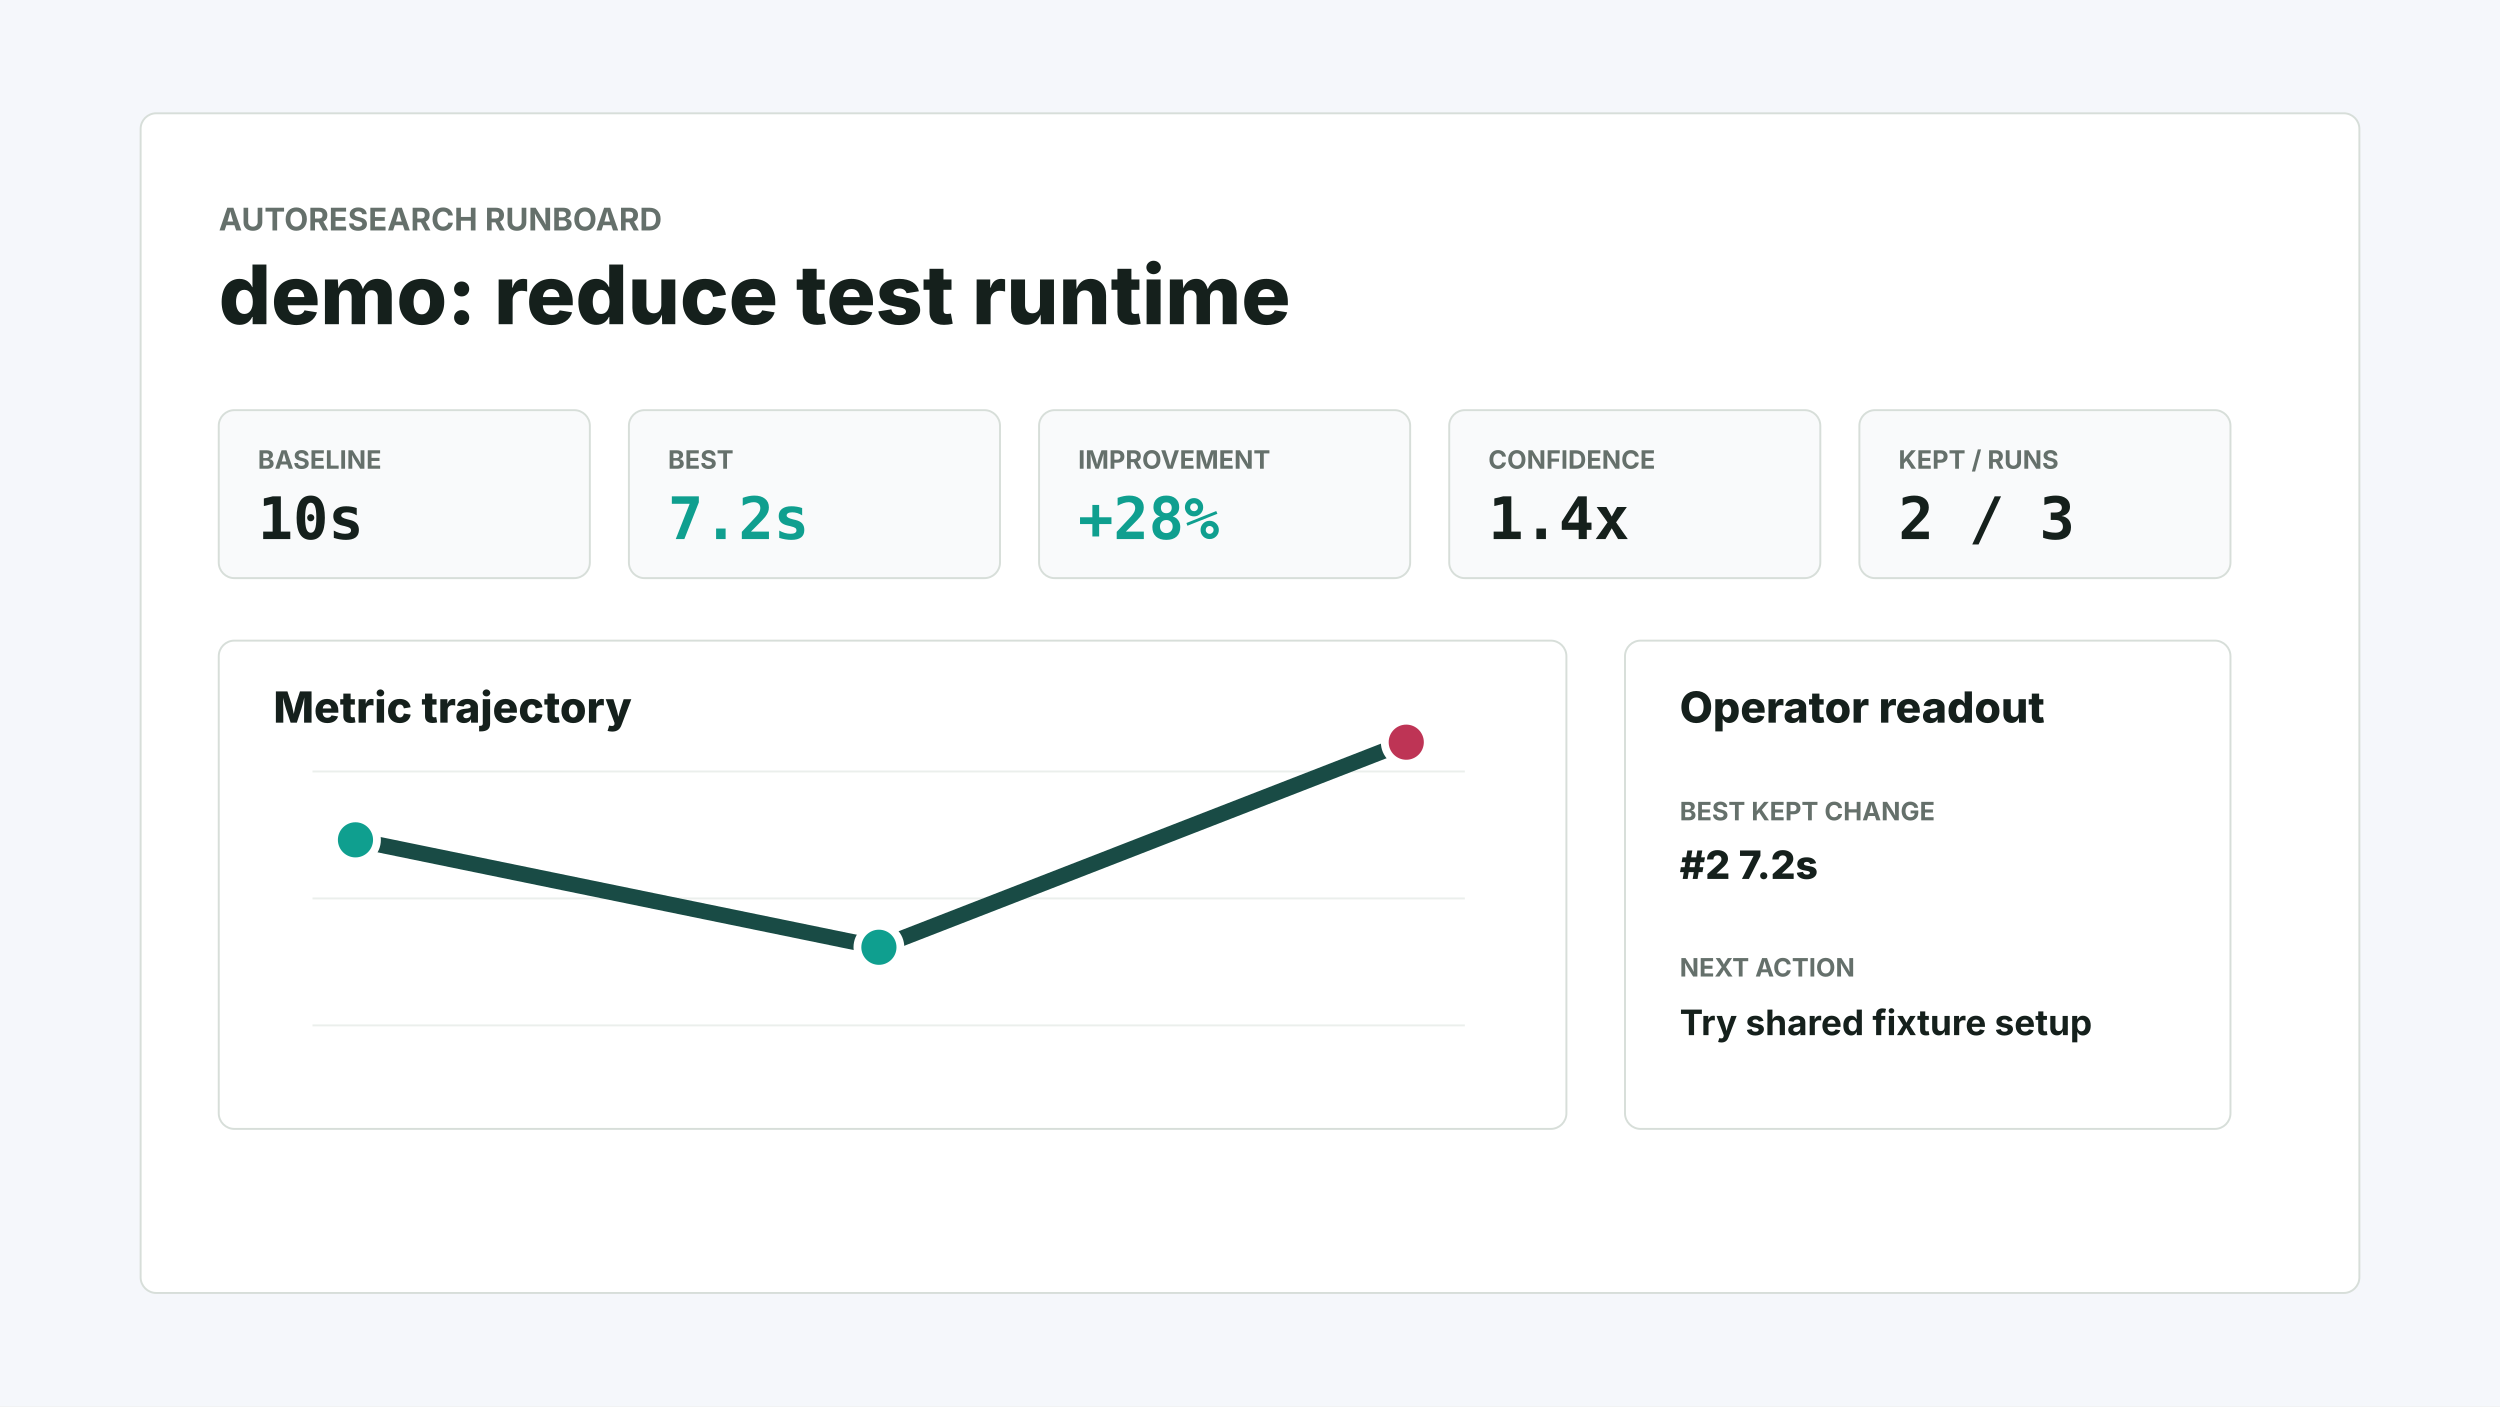
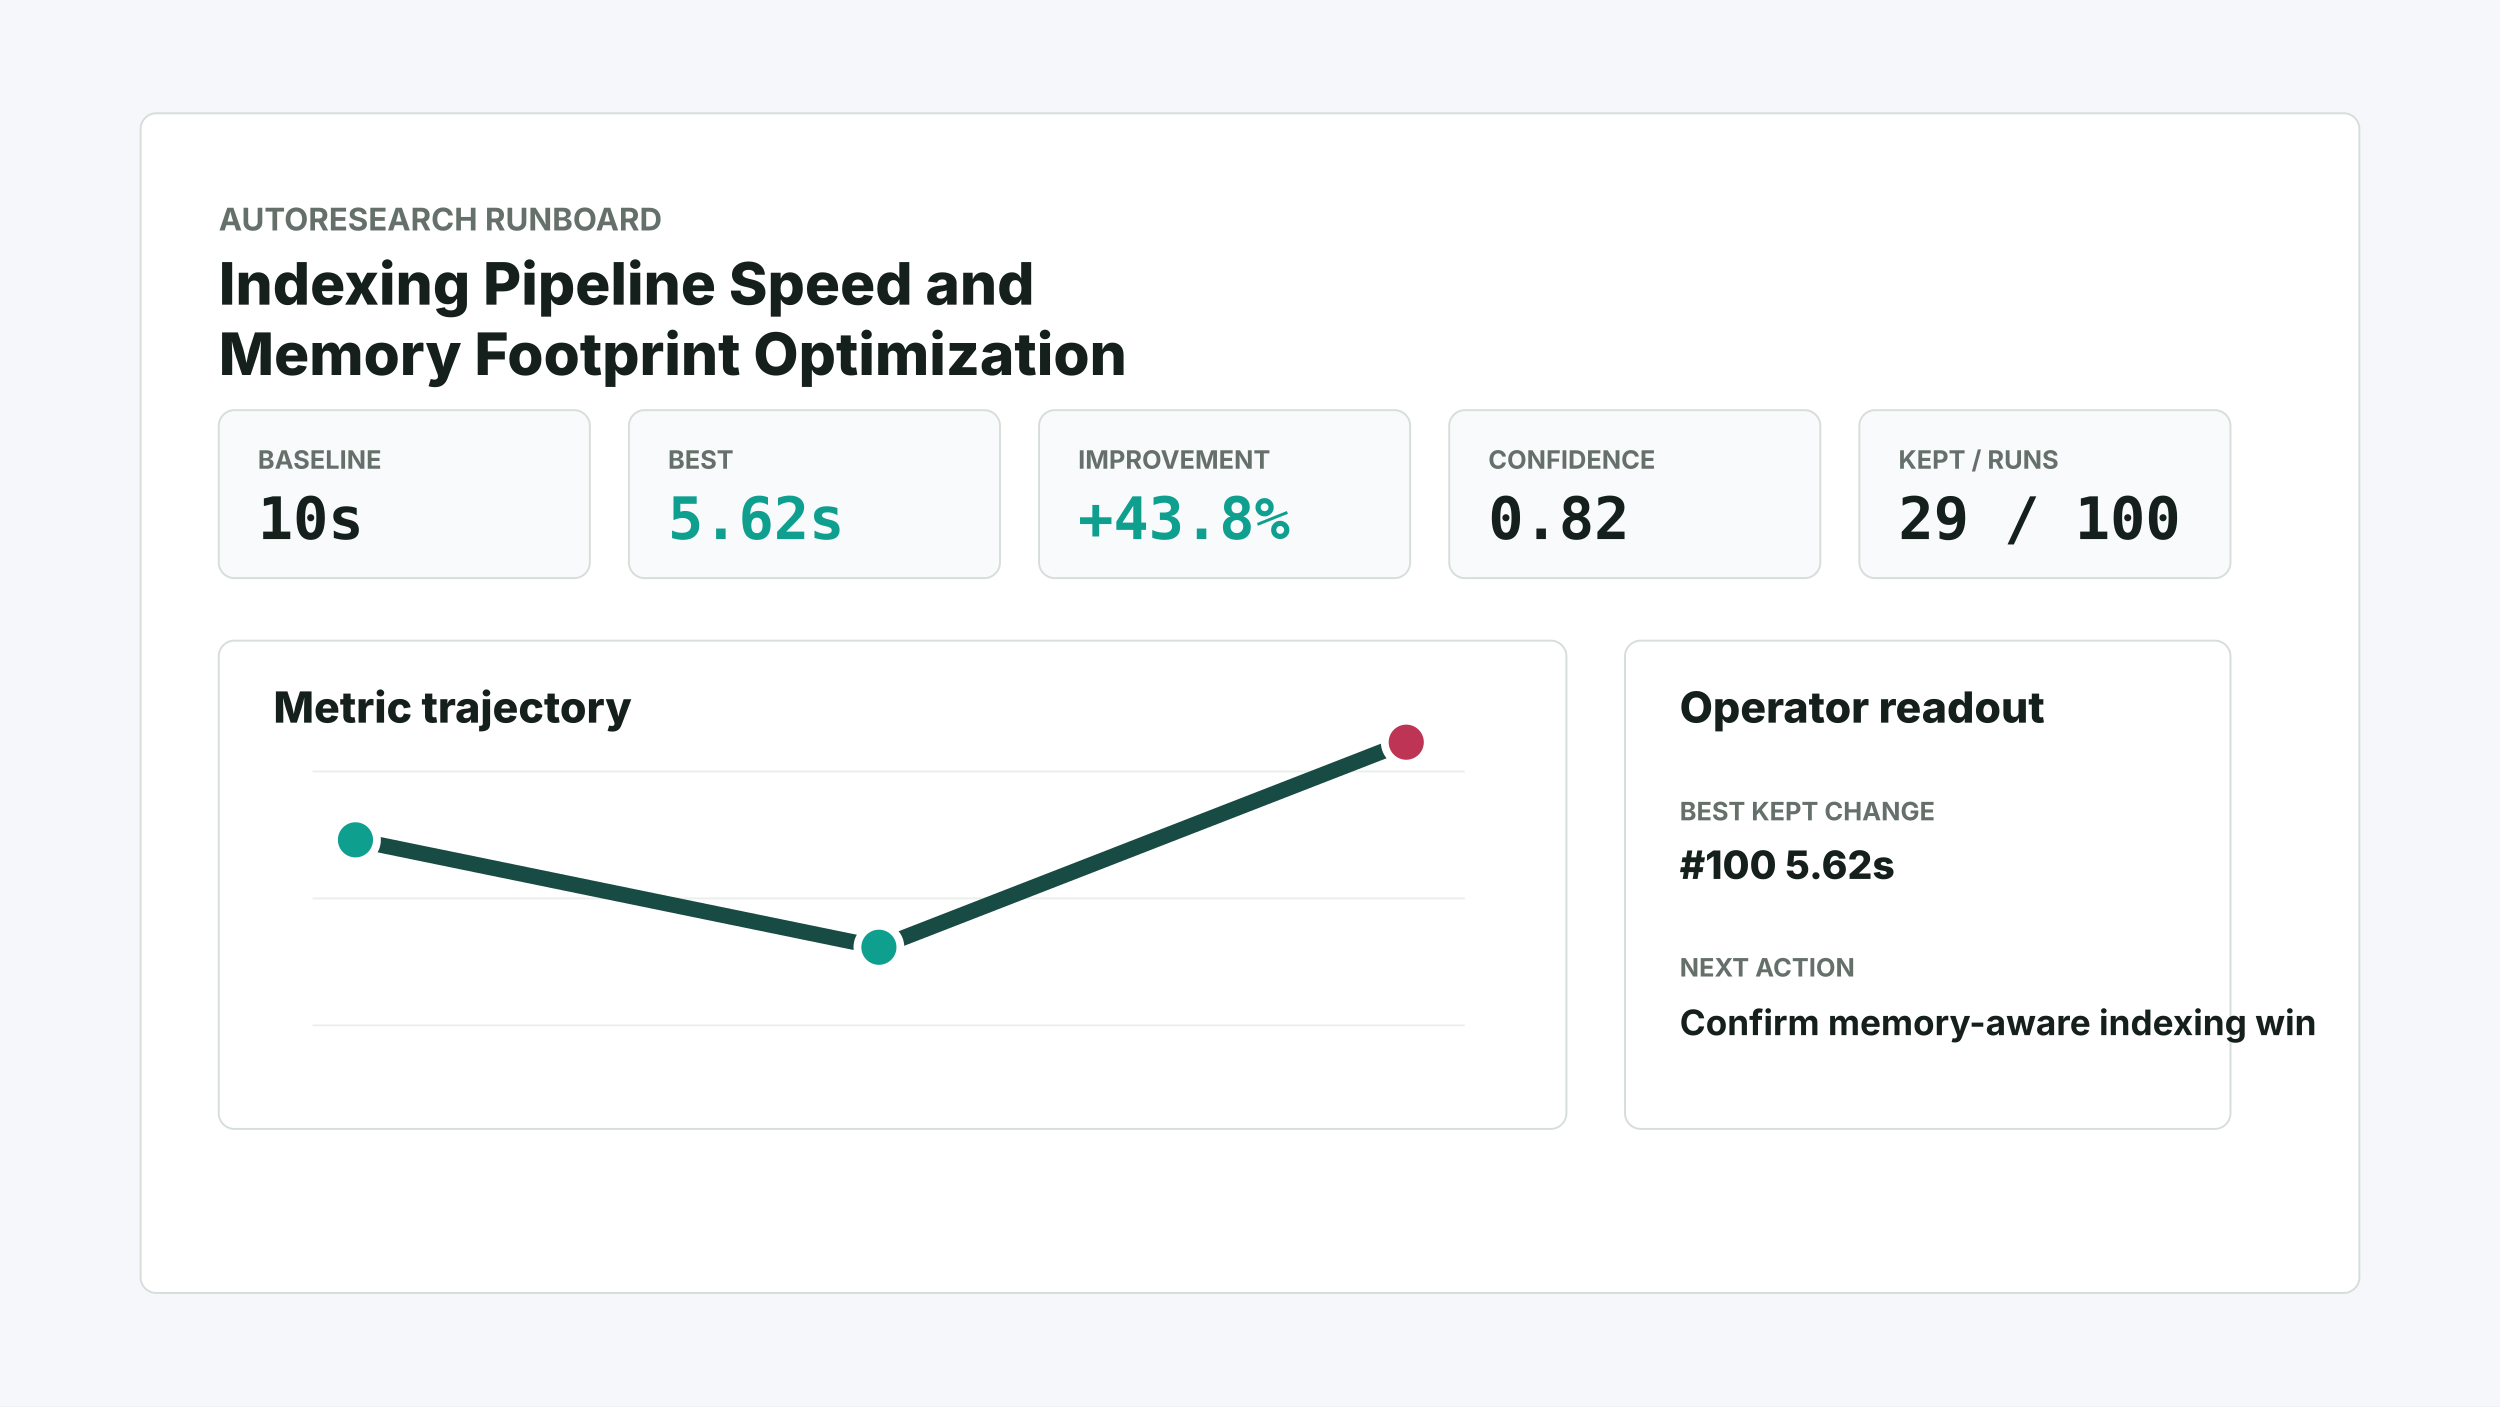
<svg xmlns="http://www.w3.org/2000/svg" width="1280" height="720" viewBox="0 0 1280 720" role="img" aria-label="Codex Autoresearch dashboard preview">
  <rect width="1280" height="720" fill="#f5f7fb" />
  <rect x="72" y="58" width="1136" height="604" rx="8" fill="#ffffff" stroke="#d7ded9" />
  <text x="112" y="118" fill="#65706b" font-family="Inter, Arial, sans-serif" font-size="16" font-weight="700">AUTORESEARCH RUNBOARD</text>
-   <text x="112" y="166" fill="#15201c" font-family="Inter, Arial, sans-serif" font-size="42" font-weight="800">demo: reduce test runtime</text>
+   <text x="112" y="156" fill="#15201c" font-family="Inter, Arial, sans-serif" font-size="30" font-weight="800">Indexing Pipeline Speed and</text>
+   <text x="112" y="192" fill="#15201c" font-family="Inter, Arial, sans-serif" font-size="30" font-weight="800">Memory Footprint Optimization</text>
  <rect x="112" y="210" width="190" height="86" rx="8" fill="#f9fafb" stroke="#d7ded9" />
  <rect x="322" y="210" width="190" height="86" rx="8" fill="#f9fafb" stroke="#d7ded9" />
  <rect x="532" y="210" width="190" height="86" rx="8" fill="#f9fafb" stroke="#d7ded9" />
  <rect x="742" y="210" width="190" height="86" rx="8" fill="#f9fafb" stroke="#d7ded9" />
  <rect x="952" y="210" width="190" height="86" rx="8" fill="#f9fafb" stroke="#d7ded9" />
  <text x="132" y="240" fill="#65706b" font-family="Inter, Arial, sans-serif" font-size="13" font-weight="700">BASELINE</text>
  <text x="132" y="276" fill="#15201c" font-family="Consolas, monospace" font-size="30" font-weight="800">10s</text>
  <text x="342" y="240" fill="#65706b" font-family="Inter, Arial, sans-serif" font-size="13" font-weight="700">BEST</text>
-   <text x="342" y="276" fill="#0f9f8f" font-family="Consolas, monospace" font-size="30" font-weight="800">7.2s</text>
+   <text x="342" y="276" fill="#0f9f8f" font-family="Consolas, monospace" font-size="30" font-weight="800">5.62s</text>
  <text x="552" y="240" fill="#65706b" font-family="Inter, Arial, sans-serif" font-size="13" font-weight="700">IMPROVEMENT</text>
-   <text x="552" y="276" fill="#0f9f8f" font-family="Consolas, monospace" font-size="30" font-weight="800">+28%</text>
+   <text x="552" y="276" fill="#0f9f8f" font-family="Consolas, monospace" font-size="30" font-weight="800">+43.8%</text>
  <text x="762" y="240" fill="#65706b" font-family="Inter, Arial, sans-serif" font-size="13" font-weight="700">CONFIDENCE</text>
-   <text x="762" y="276" fill="#15201c" font-family="Consolas, monospace" font-size="30" font-weight="800">1.4x</text>
+   <text x="762" y="276" fill="#15201c" font-family="Consolas, monospace" font-size="30" font-weight="800">0.82</text>
  <text x="972" y="240" fill="#65706b" font-family="Inter, Arial, sans-serif" font-size="13" font-weight="700">KEPT / RUNS</text>
-   <text x="972" y="276" fill="#15201c" font-family="Consolas, monospace" font-size="30" font-weight="800">2 / 3</text>
+   <text x="972" y="276" fill="#15201c" font-family="Consolas, monospace" font-size="30" font-weight="800">29 / 100</text>
  <rect x="112" y="328" width="690" height="250" rx="8" fill="#ffffff" stroke="#d7ded9" />
  <text x="140" y="370" fill="#15201c" font-family="Inter, Arial, sans-serif" font-size="22" font-weight="800">Metric trajectory</text>
  <line x1="160" y1="525" x2="750" y2="525" stroke="#ebefec" />
  <line x1="160" y1="460" x2="750" y2="460" stroke="#ebefec" />
  <line x1="160" y1="395" x2="750" y2="395" stroke="#ebefec" />
  <polyline points="182,430 450,485 720,380" fill="none" stroke="#194b45" stroke-width="8" stroke-linecap="round" stroke-linejoin="round" />
  <circle cx="182" cy="430" r="11" fill="#0f9f8f" stroke="#ffffff" stroke-width="4" />
  <circle cx="450" cy="485" r="11" fill="#0f9f8f" stroke="#ffffff" stroke-width="4" />
  <circle cx="720" cy="380" r="11" fill="#be3455" stroke="#ffffff" stroke-width="4" />
  <rect x="832" y="328" width="310" height="250" rx="8" fill="#ffffff" stroke="#d7ded9" />
  <text x="860" y="370" fill="#15201c" font-family="Inter, Arial, sans-serif" font-size="22" font-weight="800">Operator readout</text>
  <text x="860" y="420" fill="#65706b" font-family="Inter, Arial, sans-serif" font-size="13" font-weight="700">BEST KEPT CHANGE</text>
-   <text x="860" y="450" fill="#15201c" font-family="Inter, Arial, sans-serif" font-size="20" font-weight="800">#2 7.2s</text>
+   <text x="860" y="450" fill="#15201c" font-family="Inter, Arial, sans-serif" font-size="20" font-weight="800">#100 5.62s</text>
  <text x="860" y="500" fill="#65706b" font-family="Inter, Arial, sans-serif" font-size="13" font-weight="700">NEXT ACTION</text>
-   <text x="860" y="530" fill="#15201c" font-family="Inter, Arial, sans-serif" font-size="18" font-weight="700">Try shared fixture setup</text>
+   <text x="860" y="530" fill="#15201c" font-family="Inter, Arial, sans-serif" font-size="18" font-weight="700">Confirm memory-aware indexing win</text>
</svg>
